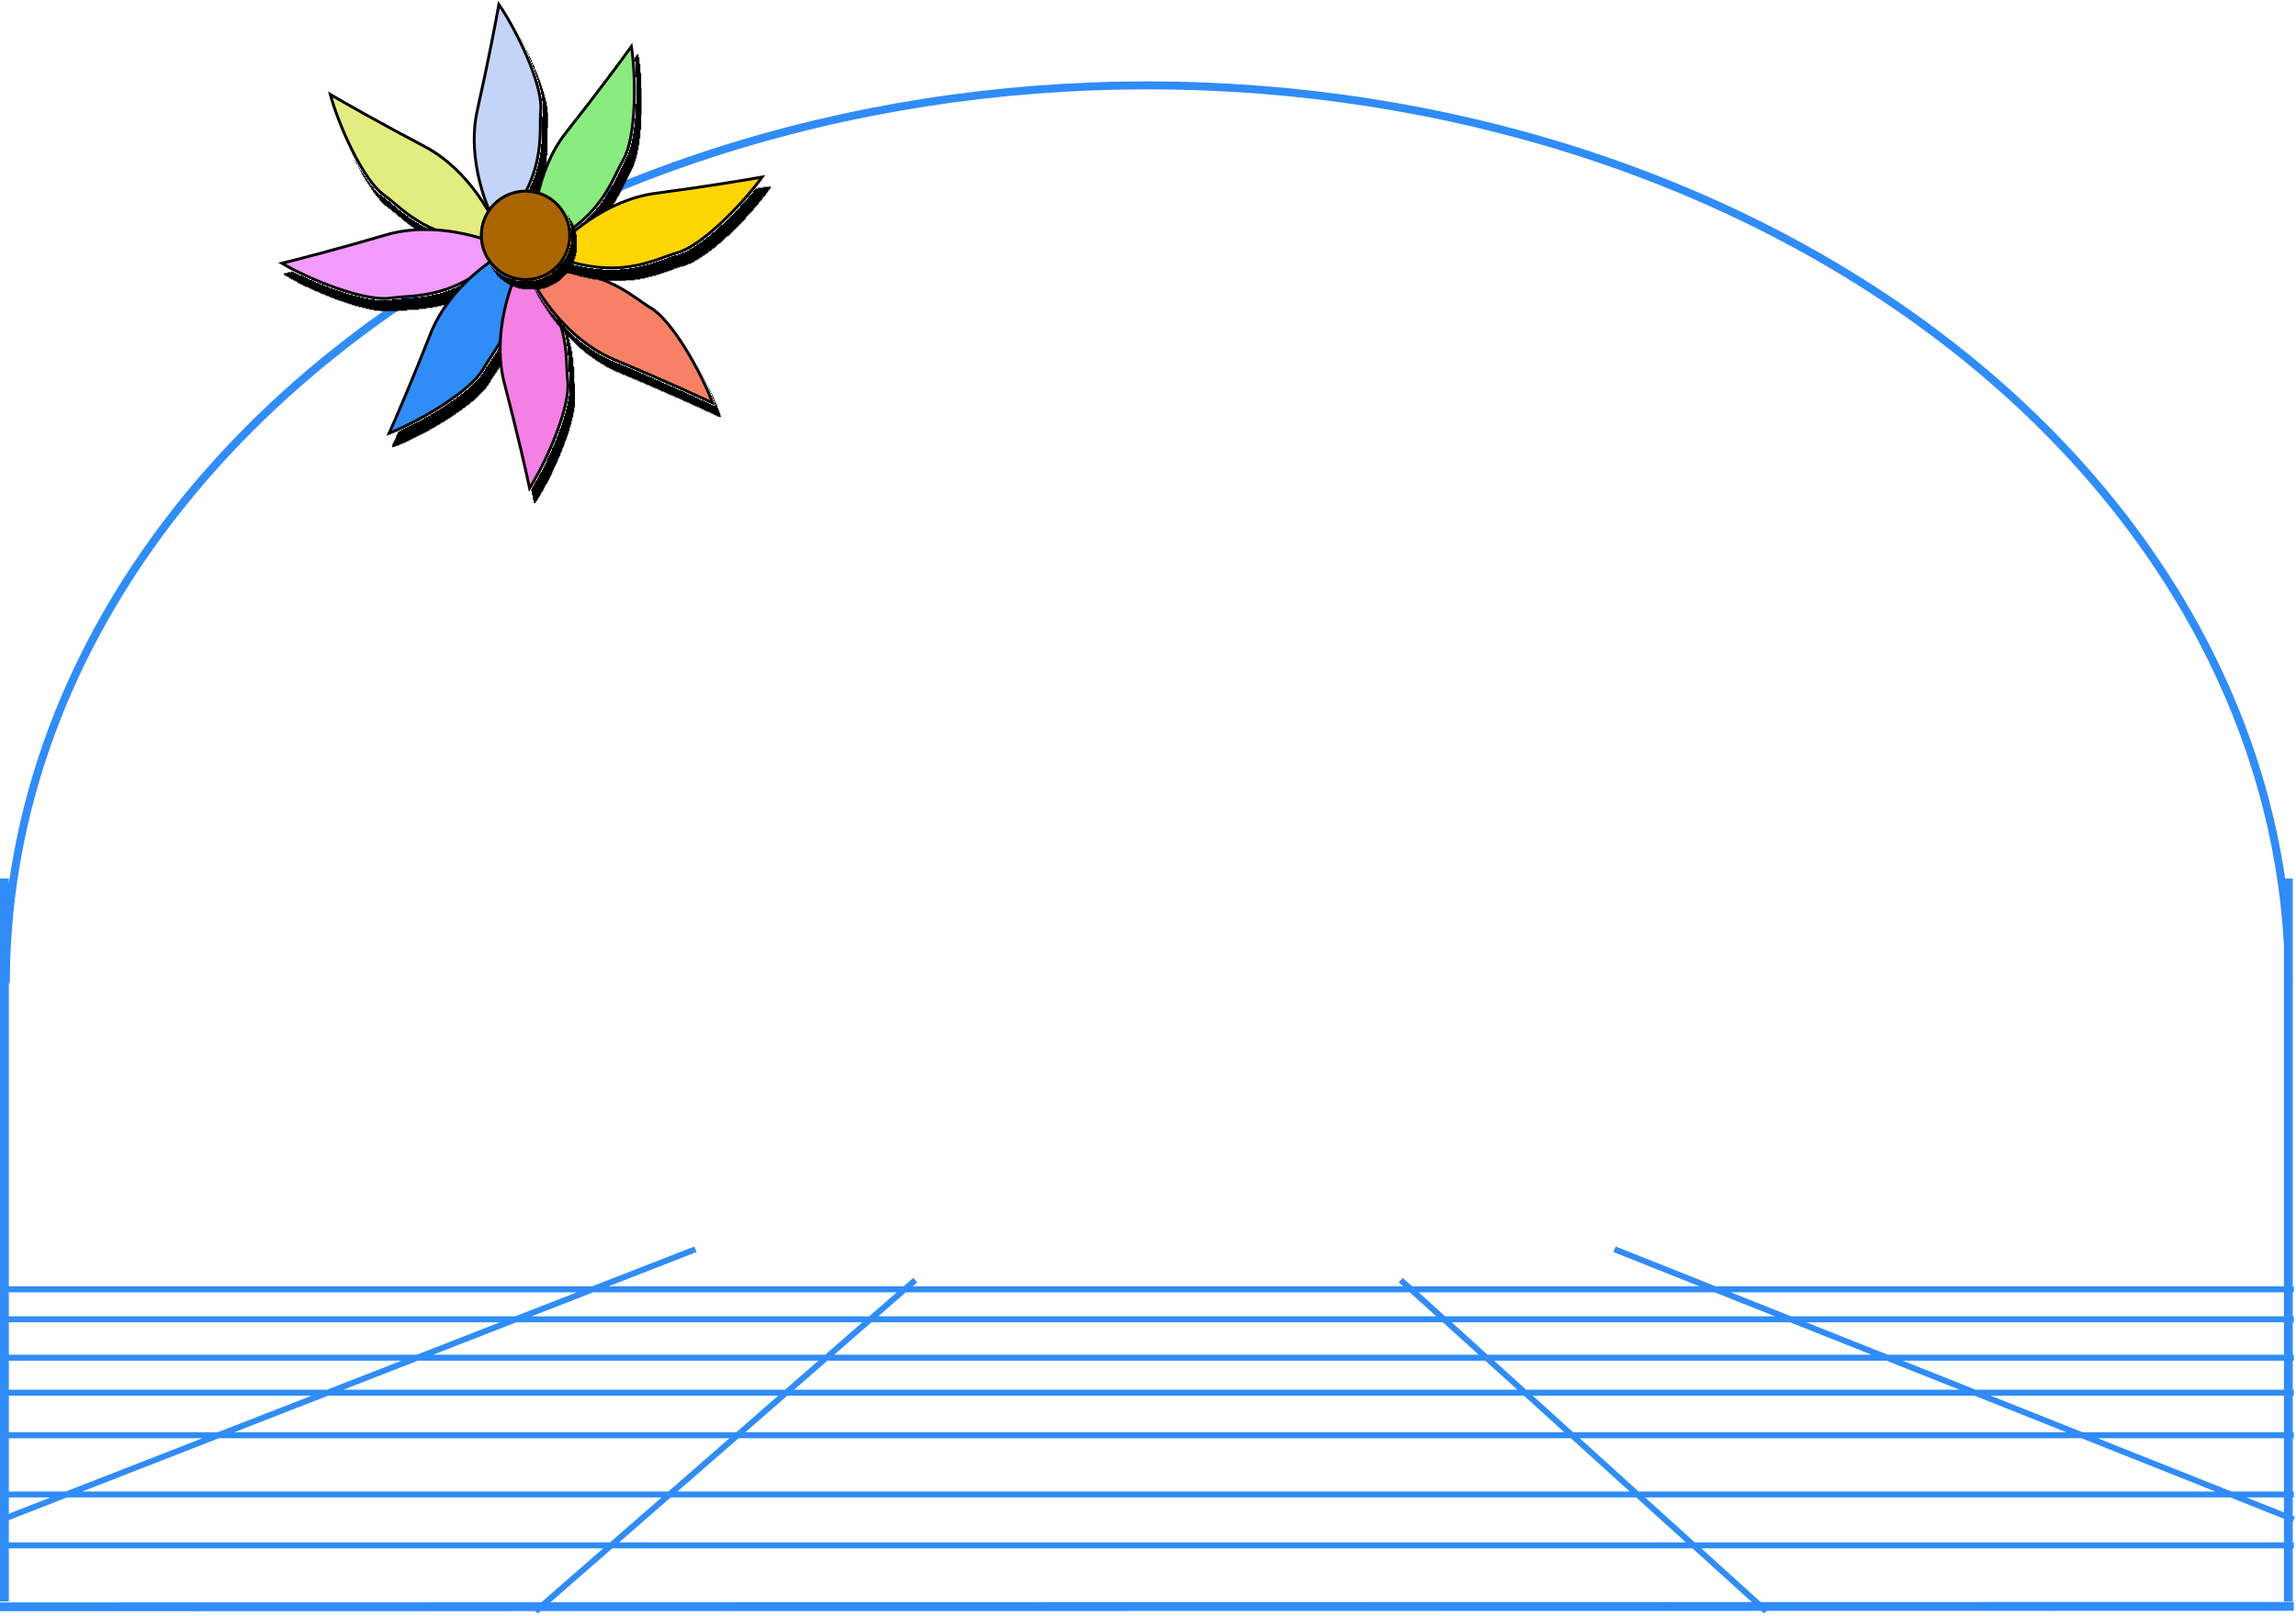
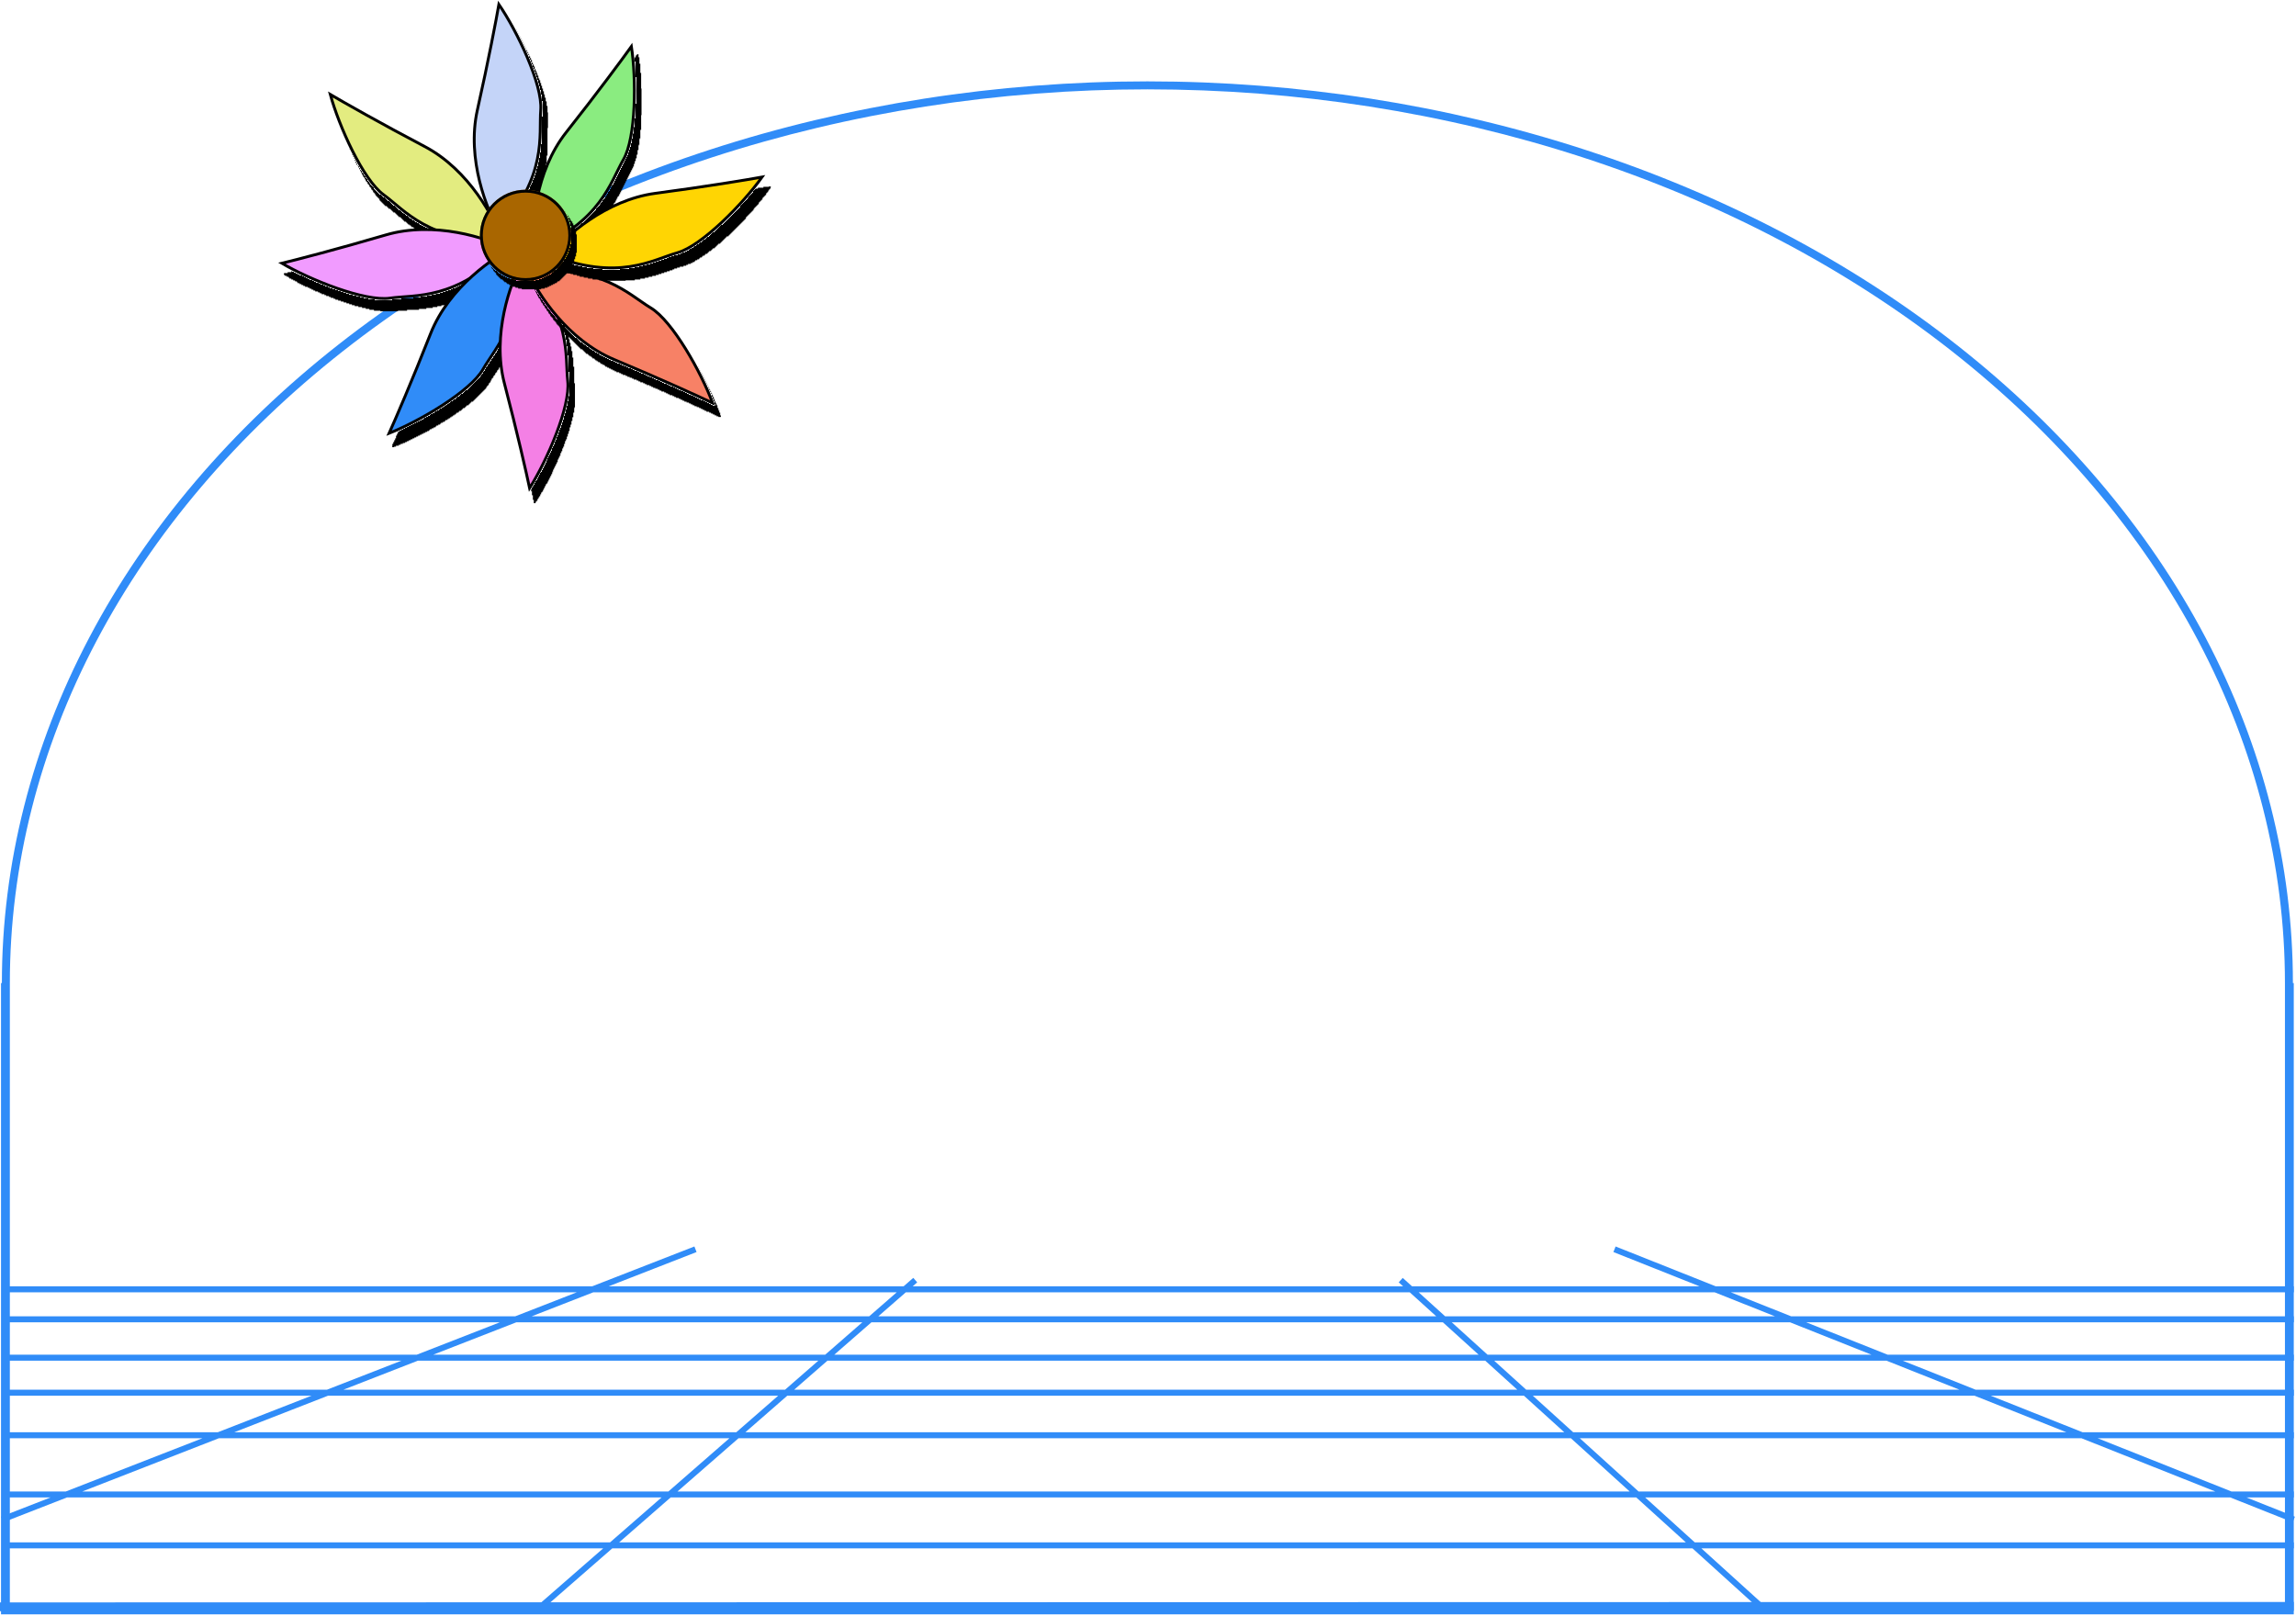
<svg xmlns="http://www.w3.org/2000/svg" width="1040" height="732" viewBox="0 0 1040 732" fill="none">
-   <path fill-rule="evenodd" clip-rule="evenodd" d="M519.726 36.866C451.692 36.866 384.311 47.396 321.425 67.866C258.539 88.336 201.353 118.354 153.148 156.237C104.941 194.121 66.642 239.142 40.489 288.759C21.653 324.496 9.389 362.105 4 400.445V398H0V725.6H4V445.4H4.46C4.46 392.225 17.788 339.57 43.682 290.442C69.577 241.314 107.531 196.676 155.378 159.075C203.225 121.474 260.027 91.648 322.542 71.298C385.057 50.949 452.06 40.475 519.726 40.475C587.391 40.475 654.394 50.949 716.909 71.298C779.424 91.648 836.227 121.474 884.073 159.075C931.92 196.676 969.874 241.314 995.769 290.442C1018.88 334.295 1031.98 380.957 1034.53 428.292V725.6H1038.53V445.4H1038.6C1038.6 443.168 1038.58 440.938 1038.53 438.708V398H1035.1C1029.54 360.506 1017.4 323.736 998.962 288.759C972.809 239.142 934.51 194.121 886.304 156.237C838.098 118.354 780.912 88.336 718.026 67.866C655.14 47.396 587.759 36.866 519.726 36.866Z" fill="#308CF8" />
+   <path fill-rule="evenodd" clip-rule="evenodd" d="M519.726 36.866C451.692 36.866 384.311 47.396 321.425 67.866C258.539 88.336 201.354 118.354 153.148 156.237C104.941 194.121 66.642 239.142 40.489 288.759C14.334 338.382 0.851 391.612 0.851 445.4L0.46 445.4V727.4V731.4H4.46H1034.99H1038.99V727.4V445.4L1038.6 445.4C1038.6 391.612 1025.12 338.382 998.962 288.759C972.809 239.142 934.51 194.121 886.304 156.237C838.098 118.354 780.912 88.336 718.026 67.866C655.14 47.396 587.759 36.866 519.726 36.866ZM4.46 445.4V723.4V727.4H8.46H1030.99H1034.99V723.4V445.4C1034.99 392.225 1021.66 339.57 995.769 290.442C969.874 241.314 931.92 196.676 884.073 159.075C836.227 121.474 779.424 91.648 716.909 71.298C654.394 50.949 587.391 40.475 519.726 40.475C452.06 40.475 385.057 50.949 322.542 71.298C260.027 91.648 203.225 121.474 155.378 159.075C107.531 196.676 69.577 241.314 43.682 290.442C17.788 339.57 4.46 392.225 4.46 445.4Z" fill="#308CF8" />
  <path d="M800.088 730L634.479 579.982M1039 688.433L731.31 566M242.627 730L414.571 579.982M1 688.433L315.024 566M1039 700.147H1M1 677.097H1039M1 650.267H1039M1 630.995H1039M1 615.124H1039M1 597.742H1039M1 584.138H1039" stroke="url(#paint0_linear_97_814)" stroke-width="2.707" />
  <g filter="url(#filter0_d_97_814)">
    <path d="M192.357 66.377C212.597 77.026 224.224 99.287 227.507 109.086C194.335 109.853 183.121 95.027 173.758 88.234C164.395 81.44 153.459 56.951 149.614 42.8C155.428 46.222 172.117 55.728 192.357 66.377Z" fill="#E3EC80" />
    <path d="M192.357 66.377C212.597 77.026 224.224 99.287 227.507 109.086C194.335 109.853 183.121 95.027 173.758 88.234C164.395 81.44 153.459 56.951 149.614 42.8C155.428 46.222 172.117 55.728 192.357 66.377Z" stroke="black" stroke-width="1.292" />
  </g>
  <g filter="url(#filter1_d_97_814)">
    <path d="M174.787 106.433C196.73 99.985 220.574 107.867 229.754 112.614C206.478 136.262 188.105 133.429 176.655 135.071C165.204 136.714 140.304 126.75 127.691 119.27C134.247 117.678 152.845 112.881 174.787 106.433Z" fill="#F19BFF" />
    <path d="M174.787 106.433C196.73 99.985 220.574 107.867 229.754 112.614C206.478 136.262 188.105 133.429 176.655 135.071C165.204 136.714 140.304 126.75 127.691 119.27C134.247 117.678 152.845 112.881 174.787 106.433Z" stroke="black" stroke-width="1.292" />
  </g>
  <g filter="url(#filter2_d_97_814)">
    <path d="M195.01 151.225C203.378 129.941 224.231 115.945 233.611 111.608C238.008 144.497 224.499 157.268 218.772 167.319C213.045 177.369 189.901 190.921 176.256 196.293C179.021 190.139 186.642 172.509 195.01 151.225Z" fill="#308CF8" />
    <path d="M195.01 151.225C203.378 129.941 224.231 115.945 233.611 111.608C238.008 144.497 224.499 157.268 218.772 167.319C213.045 177.369 189.901 190.921 176.256 196.293C179.021 190.139 186.642 172.509 195.01 151.225Z" stroke="black" stroke-width="1.292" />
  </g>
  <g filter="url(#filter3_d_97_814)">
    <path d="M228.475 173.688C222.688 151.562 231.282 127.965 236.303 118.932C259.242 142.907 255.858 161.186 257.156 172.681C258.454 184.176 247.748 208.766 239.892 221.149C238.498 214.548 234.261 195.814 228.475 173.688Z" fill="#F480E5" />
    <path d="M228.475 173.688C222.688 151.562 231.282 127.965 236.303 118.932C259.242 142.907 255.858 161.186 257.156 172.681C258.454 184.176 247.748 208.766 239.892 221.149C238.498 214.548 234.261 195.814 228.475 173.688Z" stroke="black" stroke-width="1.292" />
  </g>
  <g filter="url(#filter4_d_97_814)">
    <path d="M278.132 162.875C257.032 154.051 243.488 132.903 239.353 123.432C272.329 119.742 284.807 133.522 294.732 139.464C304.657 145.406 317.709 168.835 322.787 182.592C316.694 179.696 299.232 171.699 278.132 162.875Z" fill="#F78166" />
    <path d="M278.132 162.875C257.032 154.051 243.488 132.903 239.353 123.432C272.329 119.742 284.807 133.522 294.732 139.464C304.657 145.406 317.709 168.835 322.787 182.592C316.694 179.696 299.232 171.699 278.132 162.875Z" stroke="black" stroke-width="1.292" />
  </g>
  <g filter="url(#filter5_d_97_814)">
    <path d="M216.23 49.832C211.223 72.148 220.641 95.429 225.975 104.28C248.058 79.515 244.035 61.365 244.929 49.832C245.823 38.299 234.26 14.1 225.975 2C224.813 8.646 221.237 27.516 216.23 49.832Z" fill="#C4D4F8" />
    <path d="M216.23 49.832C211.223 72.148 220.641 95.429 225.975 104.28C248.058 79.515 244.035 61.365 244.929 49.832C245.823 38.299 234.26 14.1 225.975 2C224.813 8.646 221.237 27.516 216.23 49.832Z" stroke="black" stroke-width="1.292" />
  </g>
  <g filter="url(#filter6_d_97_814)">
    <path d="M256.485 59.93C242.3 77.87 240.695 102.933 241.665 113.221C272.301 100.476 276.543 82.377 282.348 72.371C288.153 62.365 288.223 35.545 286.002 21.05C282.073 26.535 270.671 41.991 256.485 59.93Z" fill="#8AEC80" />
    <path d="M256.485 59.93C242.3 77.87 240.695 102.933 241.665 113.221C272.301 100.476 276.543 82.377 282.348 72.371C288.153 62.365 288.223 35.545 286.002 21.05C282.073 26.535 270.671 41.991 256.485 59.93Z" stroke="black" stroke-width="1.292" />
  </g>
  <g filter="url(#filter7_d_97_814)">
    <path d="M296.93 87.578C274.257 90.578 255.655 107.449 249.187 115.51C280.051 127.693 295.698 117.655 306.831 114.515C317.965 111.375 336.689 92.172 345.187 80.222C338.548 81.424 319.602 84.578 296.93 87.578Z" fill="#FFD503" />
    <path d="M296.93 87.578C274.257 90.578 255.655 107.449 249.187 115.51C280.051 127.693 295.698 117.655 306.831 114.515C317.965 111.375 336.689 92.172 345.187 80.222C338.548 81.424 319.602 84.578 296.93 87.578Z" stroke="black" stroke-width="1.292" />
  </g>
  <g filter="url(#filter8_d_97_814)">
    <circle cx="238.062" cy="106.639" r="20.669" fill="#A96600" />
    <circle cx="238.062" cy="106.639" r="20.023" stroke="black" stroke-width="1.292" />
  </g>
  <line x1="-0" y1="728" x2="1039" y2="727.795" stroke="#308CF8" stroke-width="4" />
  <defs>
    <filter id="filter0_d_97_814" x="148.575" y="41.439" width="82.407" height="73.489" filterUnits="userSpaceOnUse" color-interpolation-filters="sRGB">
      <feFlood flood-opacity="0" result="BackgroundImageFix" />
      <feColorMatrix in="SourceAlpha" type="matrix" values="0 0 0 0 0 0 0 0 0 0 0 0 0 0 0 0 0 0 127 0" result="hardAlpha" />
      <feOffset dx="2.584" dy="5.167" />
      <feComposite in2="hardAlpha" operator="out" />
      <feColorMatrix type="matrix" values="0 0 0 0 0 0 0 0 0 0 0 0 0 0 0 0 0 0 1 0" />
      <feBlend mode="normal" in2="BackgroundImageFix" result="effect1_dropShadow_97_814" />
      <feBlend mode="normal" in="SourceGraphic" in2="effect1_dropShadow_97_814" result="shape" />
    </filter>
    <filter id="filter1_d_97_814" x="125.997" y="103.354" width="107.415" height="37.71" filterUnits="userSpaceOnUse" color-interpolation-filters="sRGB">
      <feFlood flood-opacity="0" result="BackgroundImageFix" />
      <feColorMatrix in="SourceAlpha" type="matrix" values="0 0 0 0 0 0 0 0 0 0 0 0 0 0 0 0 0 0 127 0" result="hardAlpha" />
      <feOffset dx="2.584" dy="5.167" />
      <feComposite in2="hardAlpha" operator="out" />
      <feColorMatrix type="matrix" values="0 0 0 0 0 0 0 0 0 0 0 0 0 0 0 0 0 0 1 0" />
      <feBlend mode="normal" in2="BackgroundImageFix" result="effect1_dropShadow_97_814" />
      <feBlend mode="normal" in="SourceGraphic" in2="effect1_dropShadow_97_814" result="shape" />
    </filter>
    <filter id="filter2_d_97_814" x="175.017" y="110.654" width="62.688" height="91.989" filterUnits="userSpaceOnUse" color-interpolation-filters="sRGB">
      <feFlood flood-opacity="0" result="BackgroundImageFix" />
      <feColorMatrix in="SourceAlpha" type="matrix" values="0 0 0 0 0 0 0 0 0 0 0 0 0 0 0 0 0 0 127 0" result="hardAlpha" />
      <feOffset dx="2.584" dy="5.167" />
      <feComposite in2="hardAlpha" operator="out" />
      <feColorMatrix type="matrix" values="0 0 0 0 0 0 0 0 0 0 0 0 0 0 0 0 0 0 1 0" />
      <feBlend mode="normal" in2="BackgroundImageFix" result="effect1_dropShadow_97_814" />
      <feBlend mode="normal" in="SourceGraphic" in2="effect1_dropShadow_97_814" result="shape" />
    </filter>
    <filter id="filter3_d_97_814" x="225.899" y="117.852" width="34.595" height="110.149" filterUnits="userSpaceOnUse" color-interpolation-filters="sRGB">
      <feFlood flood-opacity="0" result="BackgroundImageFix" />
      <feColorMatrix in="SourceAlpha" type="matrix" values="0 0 0 0 0 0 0 0 0 0 0 0 0 0 0 0 0 0 127 0" result="hardAlpha" />
      <feOffset dx="2.584" dy="5.167" />
      <feComposite in2="hardAlpha" operator="out" />
      <feColorMatrix type="matrix" values="0 0 0 0 0 0 0 0 0 0 0 0 0 0 0 0 0 0 1 0" />
      <feBlend mode="normal" in2="BackgroundImageFix" result="effect1_dropShadow_97_814" />
      <feBlend mode="normal" in="SourceGraphic" in2="effect1_dropShadow_97_814" result="shape" />
    </filter>
    <filter id="filter4_d_97_814" x="238.411" y="122.167" width="88.115" height="66.856" filterUnits="userSpaceOnUse" color-interpolation-filters="sRGB">
      <feFlood flood-opacity="0" result="BackgroundImageFix" />
      <feColorMatrix in="SourceAlpha" type="matrix" values="0 0 0 0 0 0 0 0 0 0 0 0 0 0 0 0 0 0 127 0" result="hardAlpha" />
      <feOffset dx="2.584" dy="5.167" />
      <feComposite in2="hardAlpha" operator="out" />
      <feColorMatrix type="matrix" values="0 0 0 0 0 0 0 0 0 0 0 0 0 0 0 0 0 0 1 0" />
      <feBlend mode="normal" in2="BackgroundImageFix" result="effect1_dropShadow_97_814" />
      <feBlend mode="normal" in="SourceGraphic" in2="effect1_dropShadow_97_814" result="shape" />
    </filter>
    <filter id="filter5_d_97_814" x="214.163" y="0.327" width="34.045" height="110.204" filterUnits="userSpaceOnUse" color-interpolation-filters="sRGB">
      <feFlood flood-opacity="0" result="BackgroundImageFix" />
      <feColorMatrix in="SourceAlpha" type="matrix" values="0 0 0 0 0 0 0 0 0 0 0 0 0 0 0 0 0 0 127 0" result="hardAlpha" />
      <feOffset dx="2.584" dy="5.167" />
      <feComposite in2="hardAlpha" operator="out" />
      <feColorMatrix type="matrix" values="0 0 0 0 0 0 0 0 0 0 0 0 0 0 0 0 0 0 1 0" />
      <feBlend mode="normal" in2="BackgroundImageFix" result="effect1_dropShadow_97_814" />
      <feBlend mode="normal" in="SourceGraphic" in2="effect1_dropShadow_97_814" result="shape" />
    </filter>
    <filter id="filter6_d_97_814" x="240.79" y="19.385" width="49.792" height="99.937" filterUnits="userSpaceOnUse" color-interpolation-filters="sRGB">
      <feFlood flood-opacity="0" result="BackgroundImageFix" />
      <feColorMatrix in="SourceAlpha" type="matrix" values="0 0 0 0 0 0 0 0 0 0 0 0 0 0 0 0 0 0 127 0" result="hardAlpha" />
      <feOffset dx="2.584" dy="5.167" />
      <feComposite in2="hardAlpha" operator="out" />
      <feColorMatrix type="matrix" values="0 0 0 0 0 0 0 0 0 0 0 0 0 0 0 0 0 0 1 0" />
      <feBlend mode="normal" in2="BackgroundImageFix" result="effect1_dropShadow_97_814" />
      <feBlend mode="normal" in="SourceGraphic" in2="effect1_dropShadow_97_814" result="shape" />
    </filter>
    <filter id="filter7_d_97_814" x="248.135" y="79.303" width="101.081" height="47.897" filterUnits="userSpaceOnUse" color-interpolation-filters="sRGB">
      <feFlood flood-opacity="0" result="BackgroundImageFix" />
      <feColorMatrix in="SourceAlpha" type="matrix" values="0 0 0 0 0 0 0 0 0 0 0 0 0 0 0 0 0 0 127 0" result="hardAlpha" />
      <feOffset dx="2.584" dy="5.167" />
      <feComposite in2="hardAlpha" operator="out" />
      <feColorMatrix type="matrix" values="0 0 0 0 0 0 0 0 0 0 0 0 0 0 0 0 0 0 1 0" />
      <feBlend mode="normal" in2="BackgroundImageFix" result="effect1_dropShadow_97_814" />
      <feBlend mode="normal" in="SourceGraphic" in2="effect1_dropShadow_97_814" result="shape" />
    </filter>
    <filter id="filter8_d_97_814" x="217.393" y="85.969" width="43.922" height="45.214" filterUnits="userSpaceOnUse" color-interpolation-filters="sRGB">
      <feFlood flood-opacity="0" result="BackgroundImageFix" />
      <feColorMatrix in="SourceAlpha" type="matrix" values="0 0 0 0 0 0 0 0 0 0 0 0 0 0 0 0 0 0 127 0" result="hardAlpha" />
      <feOffset dx="2.584" dy="3.876" />
      <feComposite in2="hardAlpha" operator="out" />
      <feColorMatrix type="matrix" values="0 0 0 0 0 0 0 0 0 0 0 0 0 0 0 0 0 0 1 0" />
      <feBlend mode="normal" in2="BackgroundImageFix" result="effect1_dropShadow_97_814" />
      <feBlend mode="normal" in="SourceGraphic" in2="effect1_dropShadow_97_814" result="shape" />
    </filter>
    <linearGradient id="paint0_linear_97_814" x1="520" y1="566" x2="520" y2="730" gradientUnits="userSpaceOnUse">
      <stop stop-color="#308CF8" />
      <stop offset="1" stop-color="#308CF8" />
    </linearGradient>
  </defs>
</svg>
